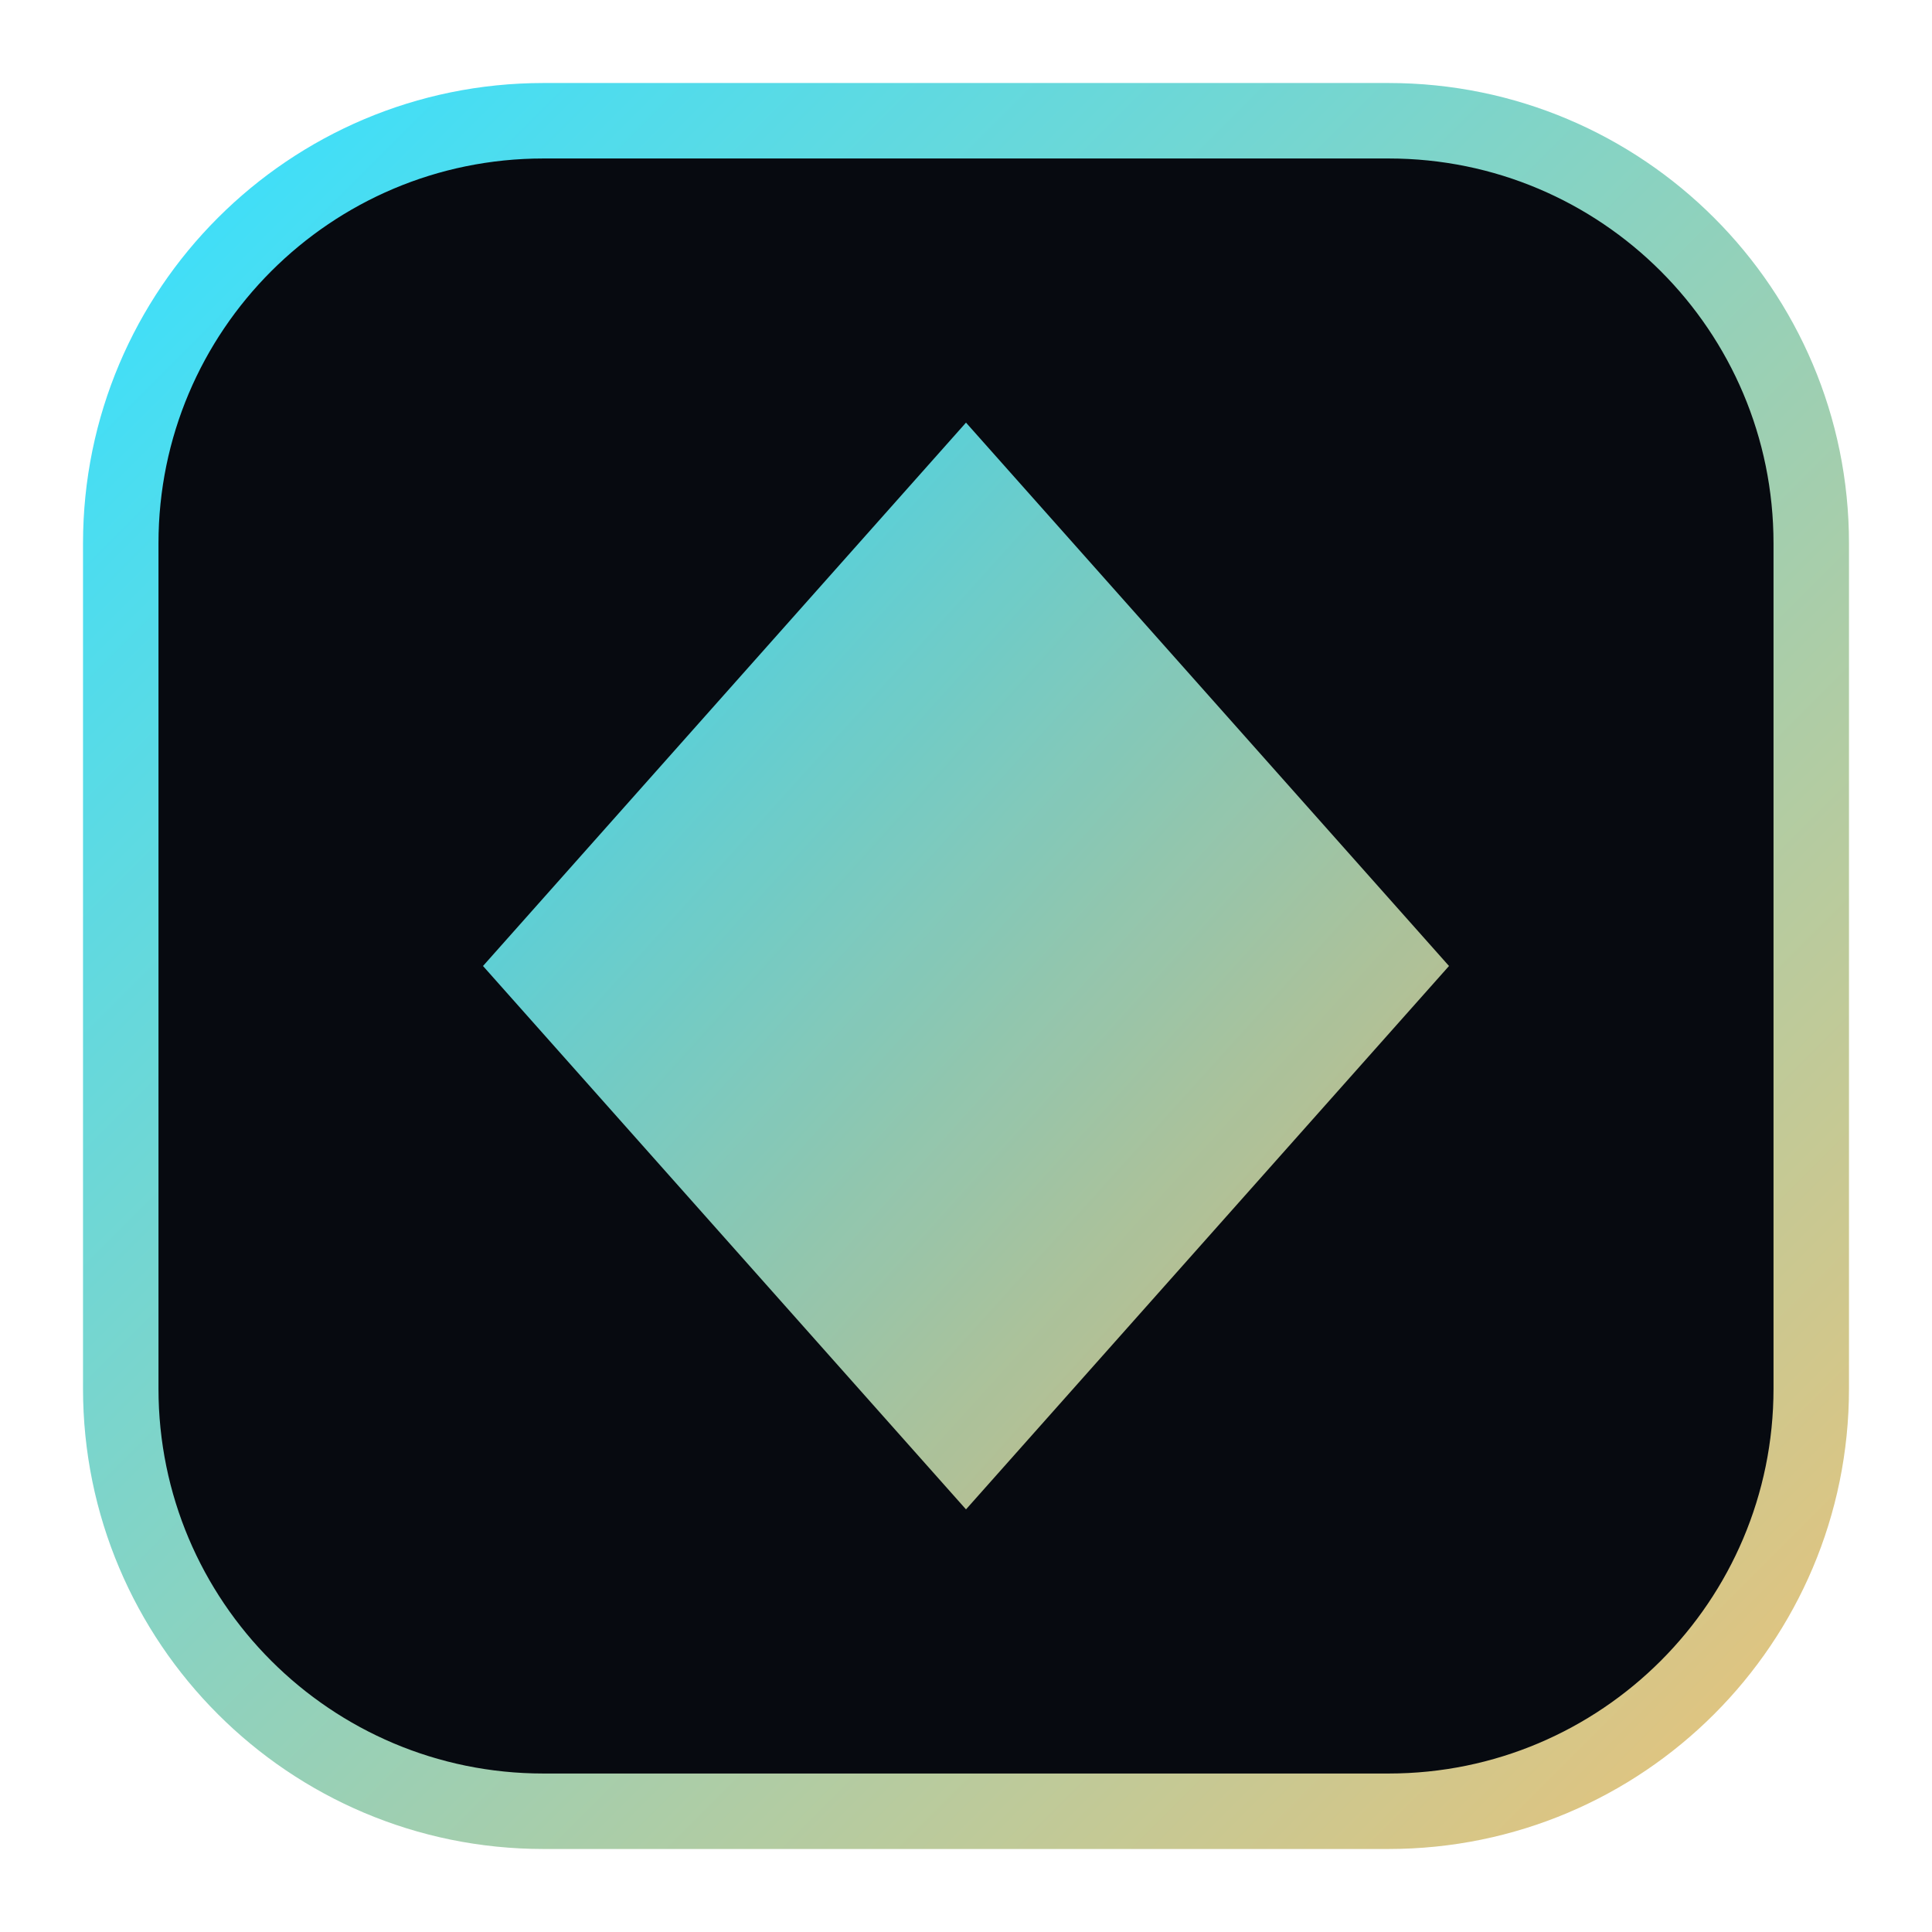
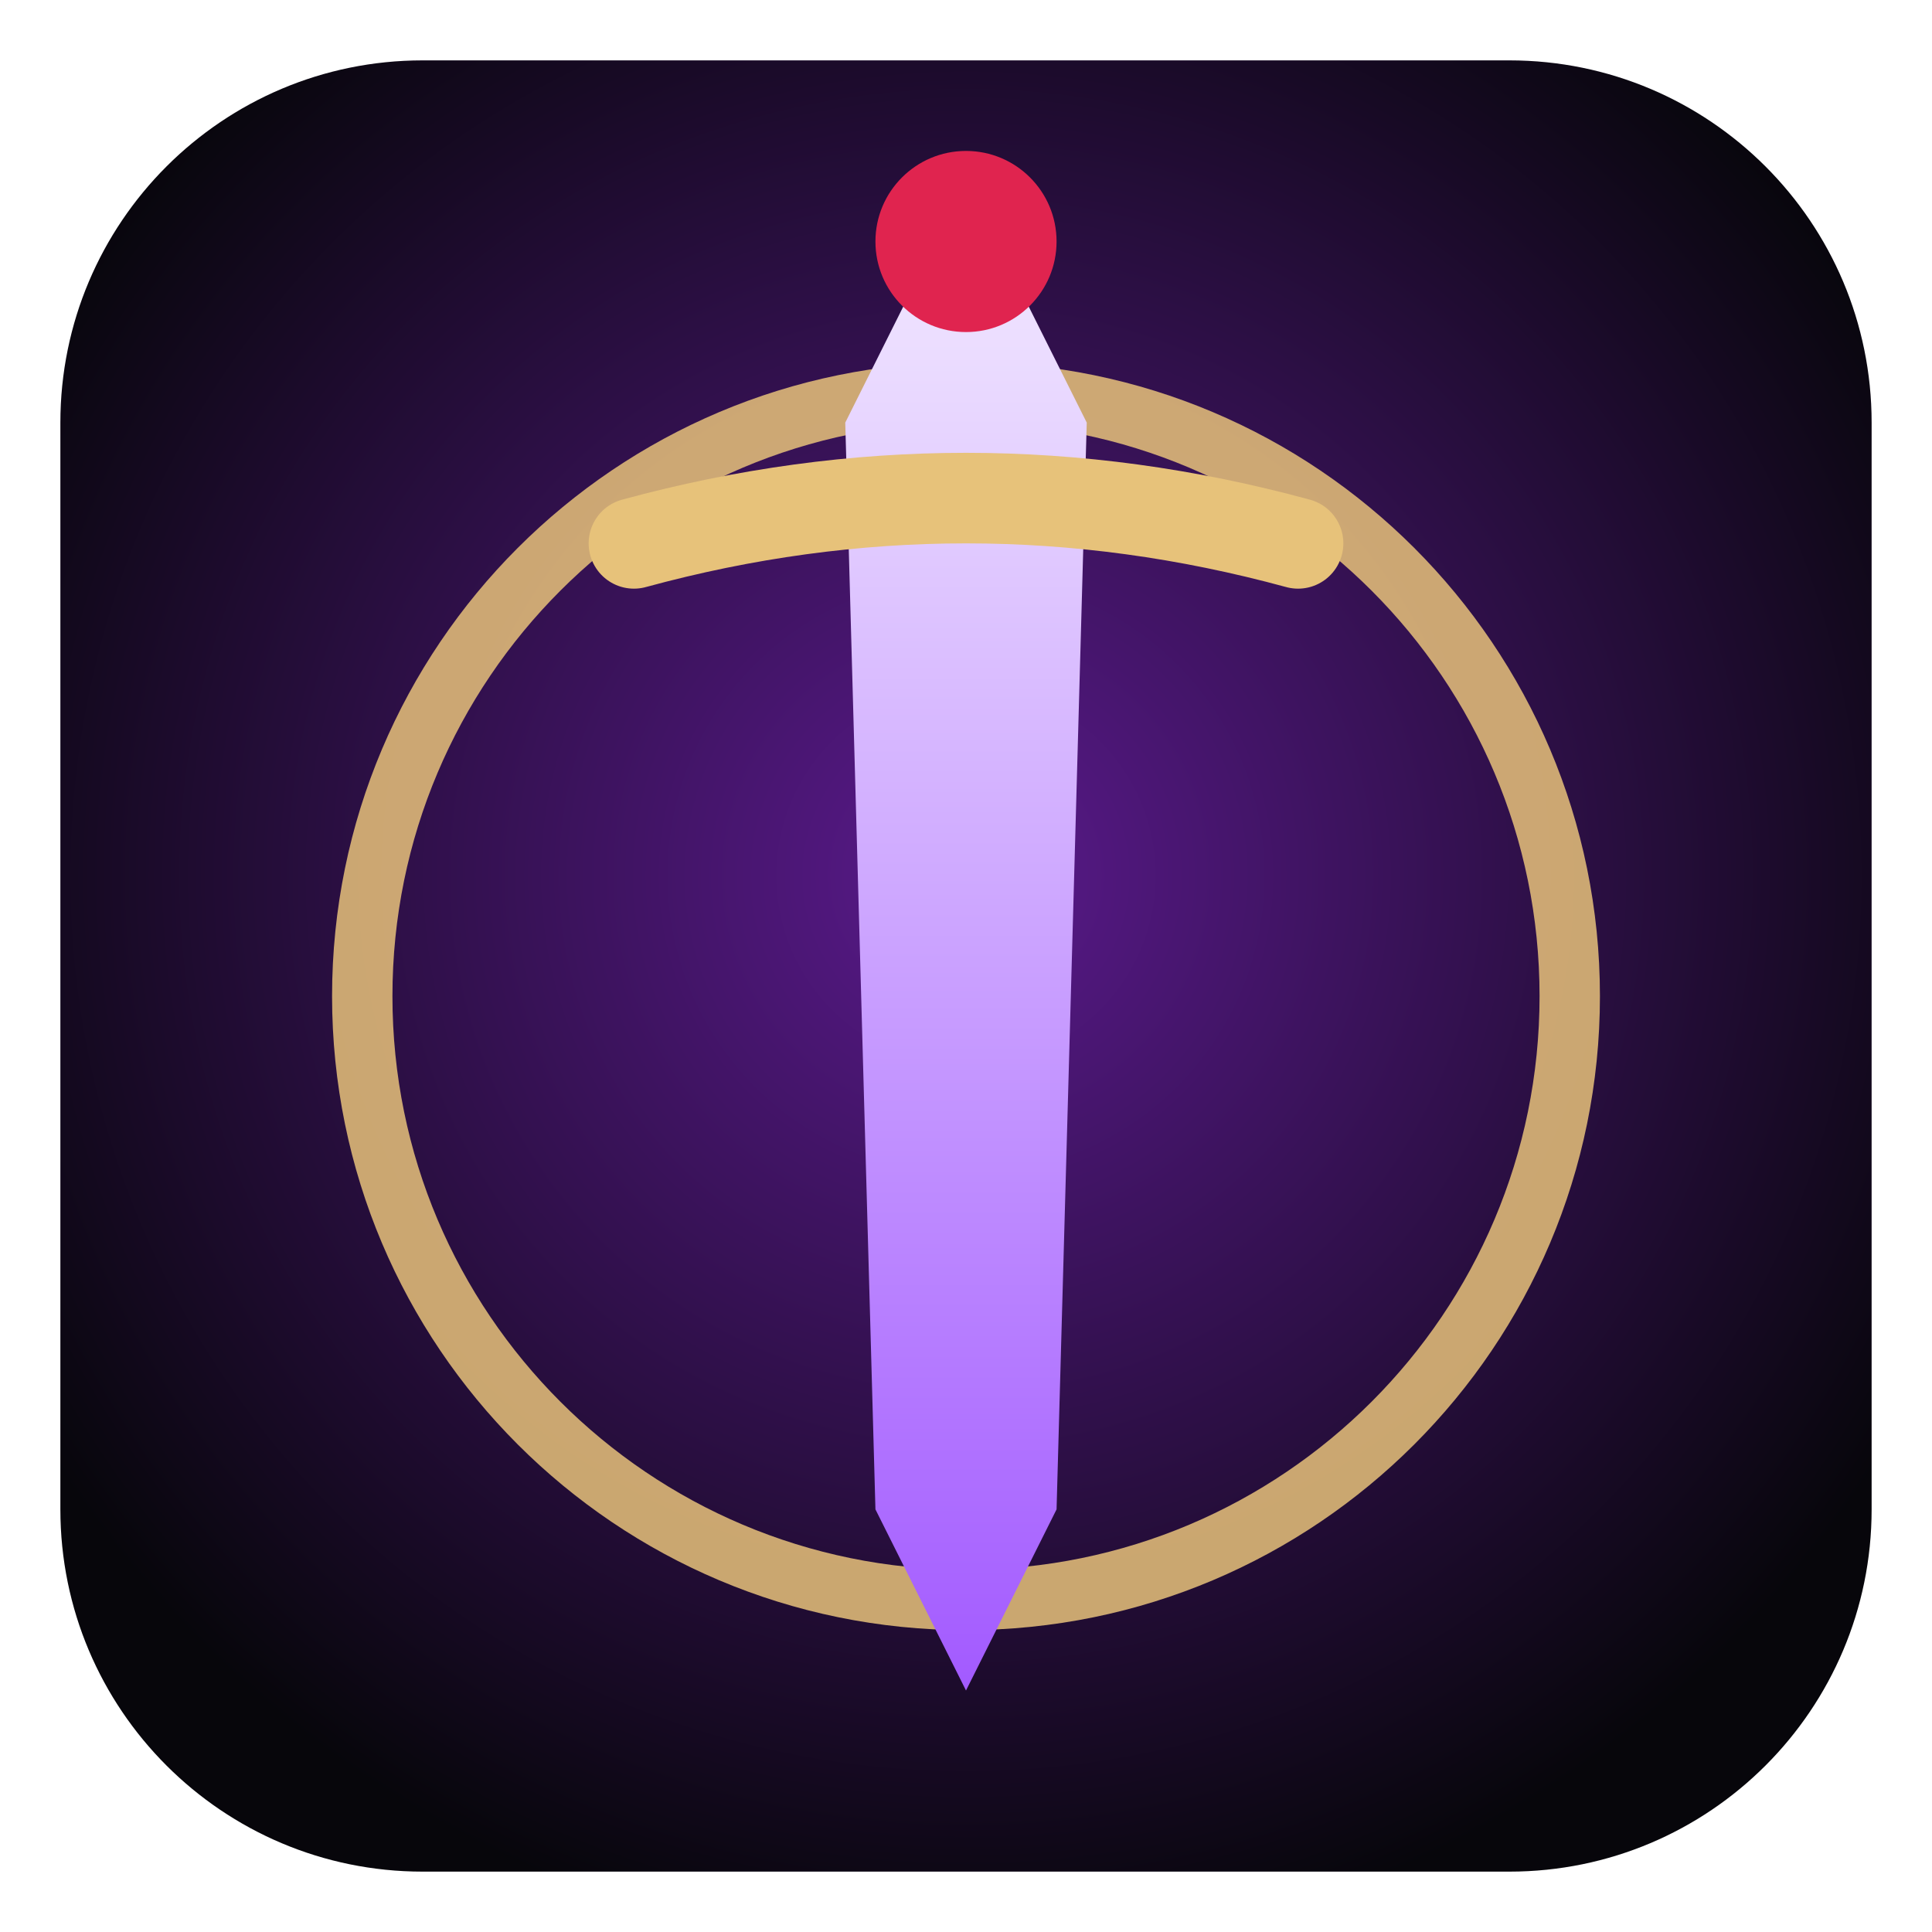
<svg xmlns="http://www.w3.org/2000/svg" viewBox="0 0 64 64">
  <defs>
-     <linearGradient id="g" x1="0" y1="0" x2="1" y2="1">
-       <stop offset="0" stop-color="#37e0ff" />
-       <stop offset="1" stop-color="#e8c37a" />
+     <radialGradient id="g" cx="50%" cy="45%" r="60%">
+       <stop offset="0" stop-color="#5a1a8c" />
+       <stop offset="1" stop-color="#07060b" />
+     </radialGradient>
+     <linearGradient id="b" x1="0" y1="0" x2="0" y2="1">
+       <stop offset="0" stop-color="#f4ecff" />
+       <stop offset="1" stop-color="#a35bff" />
    </linearGradient>
  </defs>
-   <rect x="4" y="4" width="56" height="56" rx="14" fill="#070a10" />
-   <rect x="4" y="4" width="56" height="56" rx="14" fill="none" stroke="url(#g)" stroke-width="2.5" />
-   <path d="M32 14 L48 32 L32 50 L16 32 Z" fill="url(#g)" opacity="0.95" />
+   <rect x="2" y="2" width="60" height="60" rx="12" fill="url(#g)" />
+   <circle cx="32" cy="33" r="20" fill="none" stroke="#e7c27a" stroke-width="2" opacity=".85" />
+   <path d="M32 6 L36 14 L35 50 L32 56 L29 50 L28 14 Z" fill="url(#b)" />
+   <path d="M21 18 Q32 15 43 18" stroke="#e7c27a" stroke-width="3" fill="none" stroke-linecap="round" />
+   <circle cx="32" cy="8" r="3" fill="#e0244f" />
</svg>
